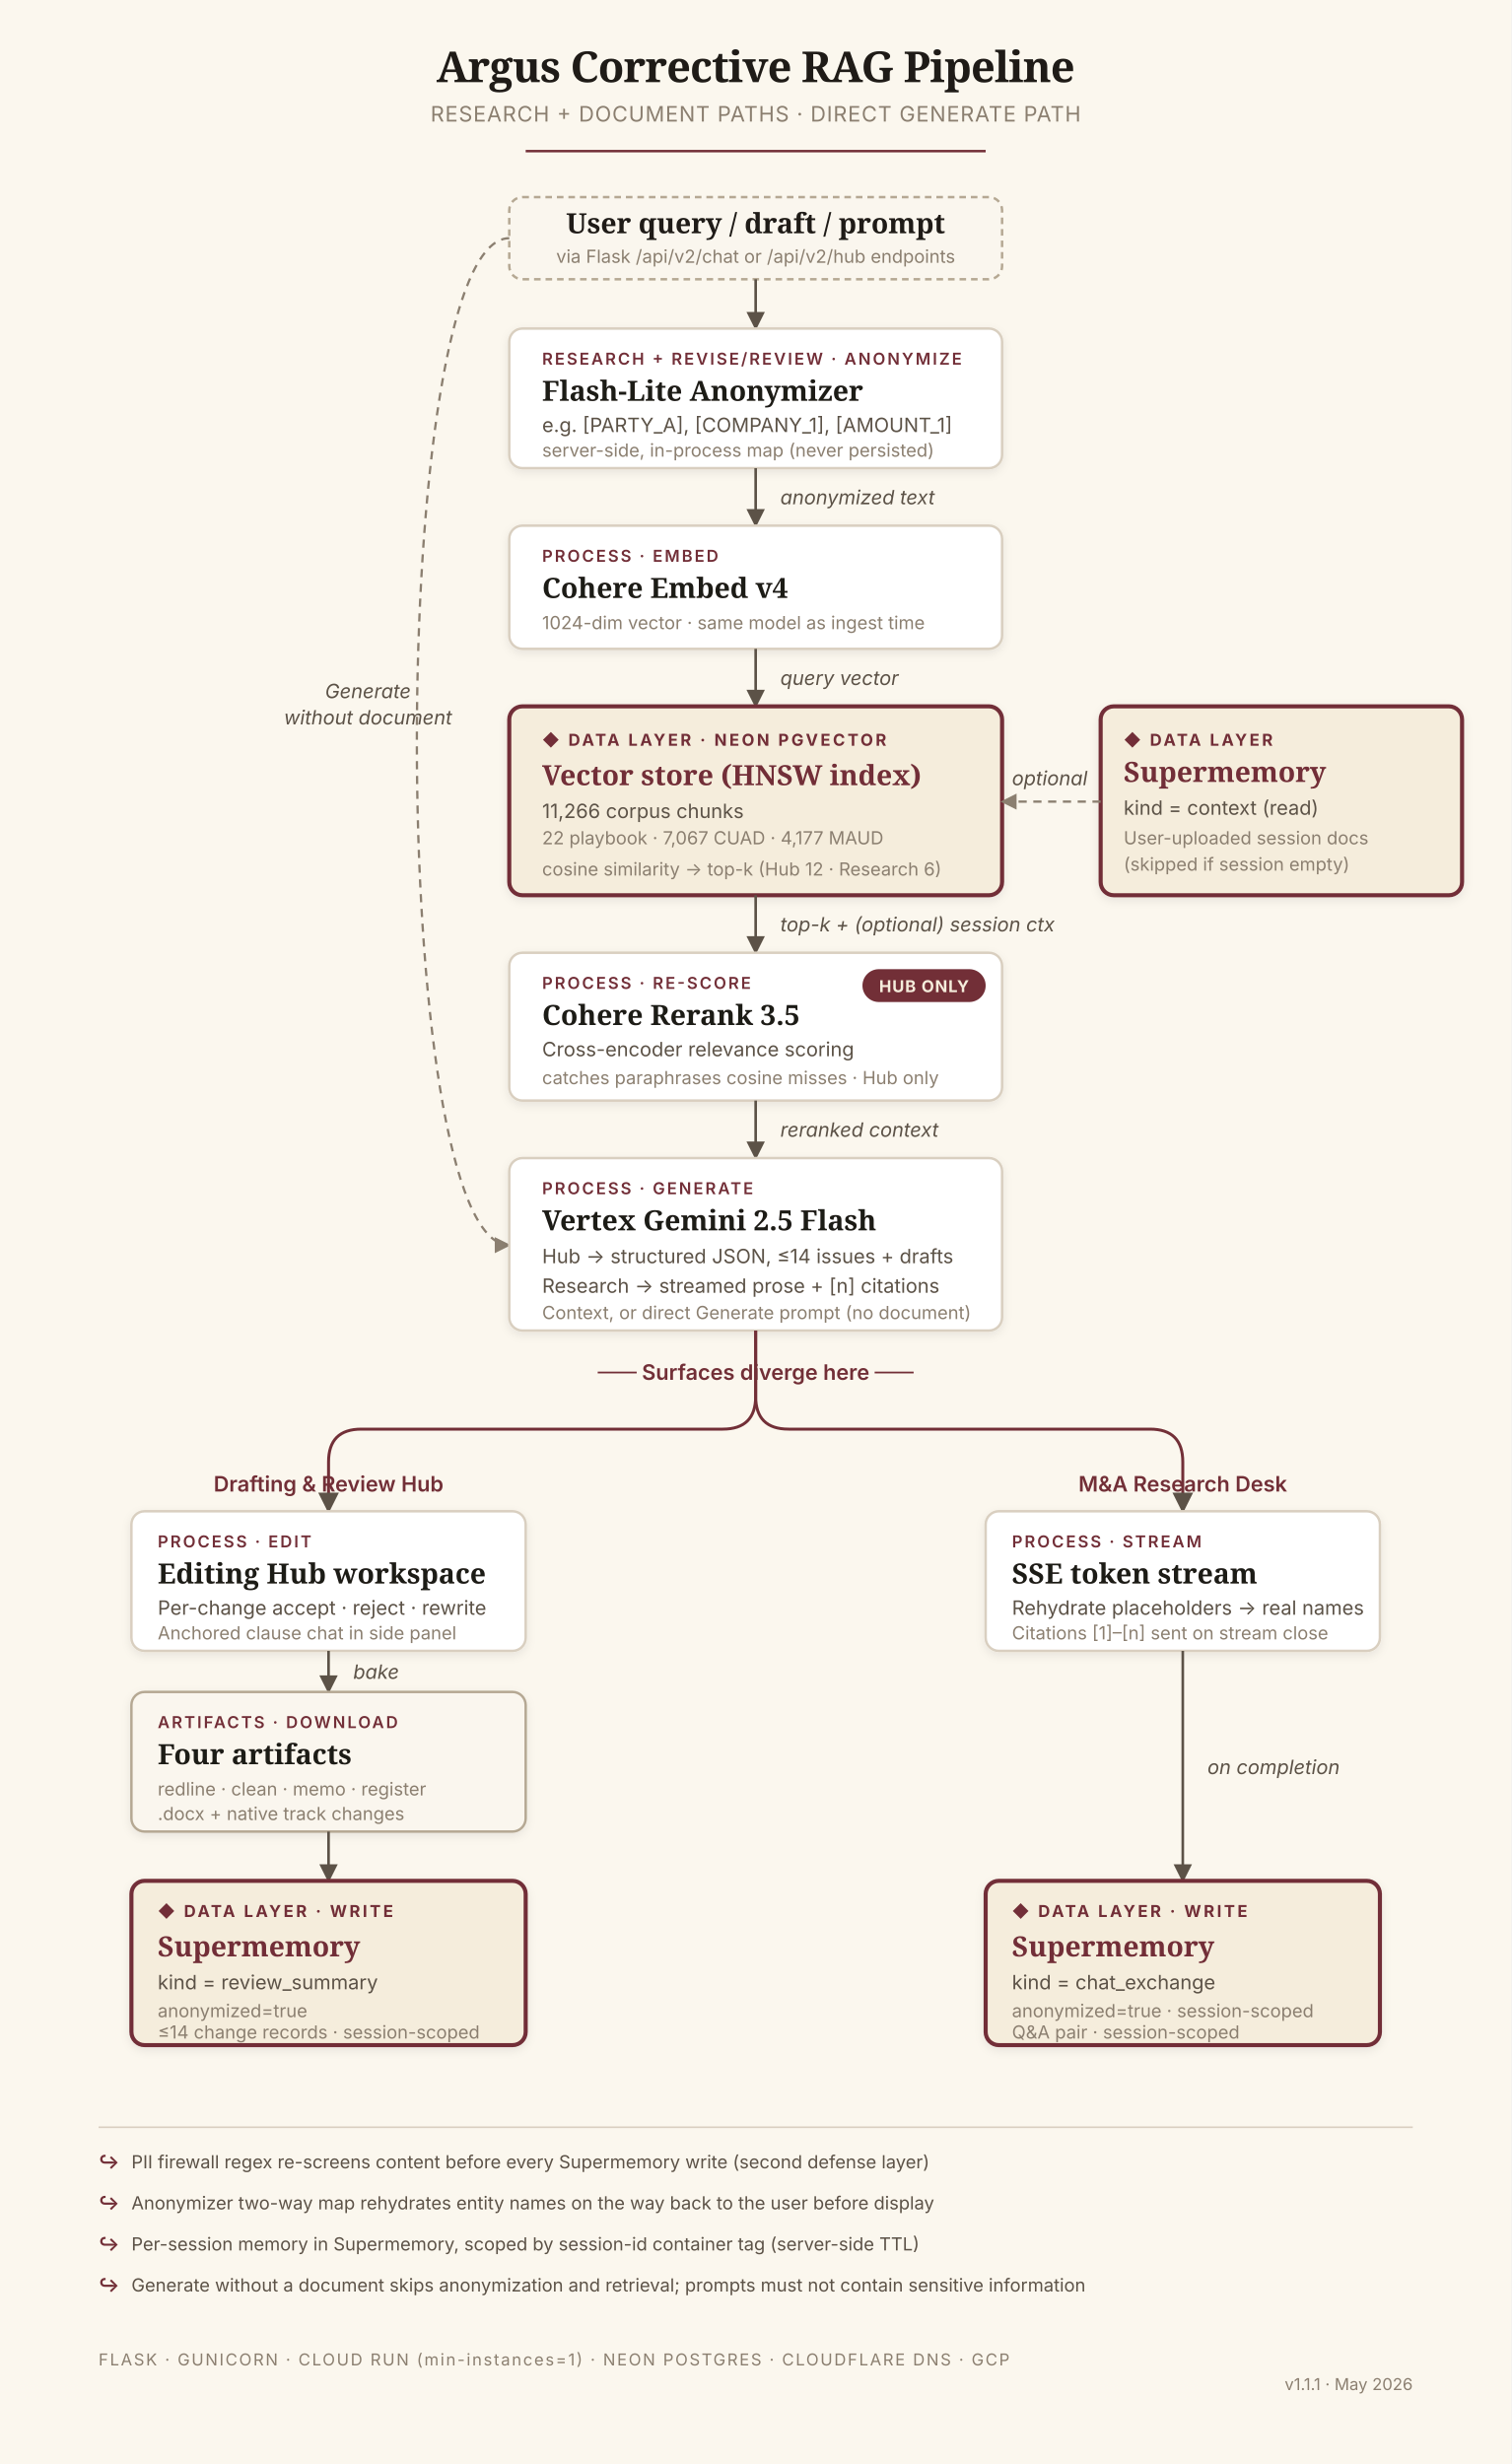
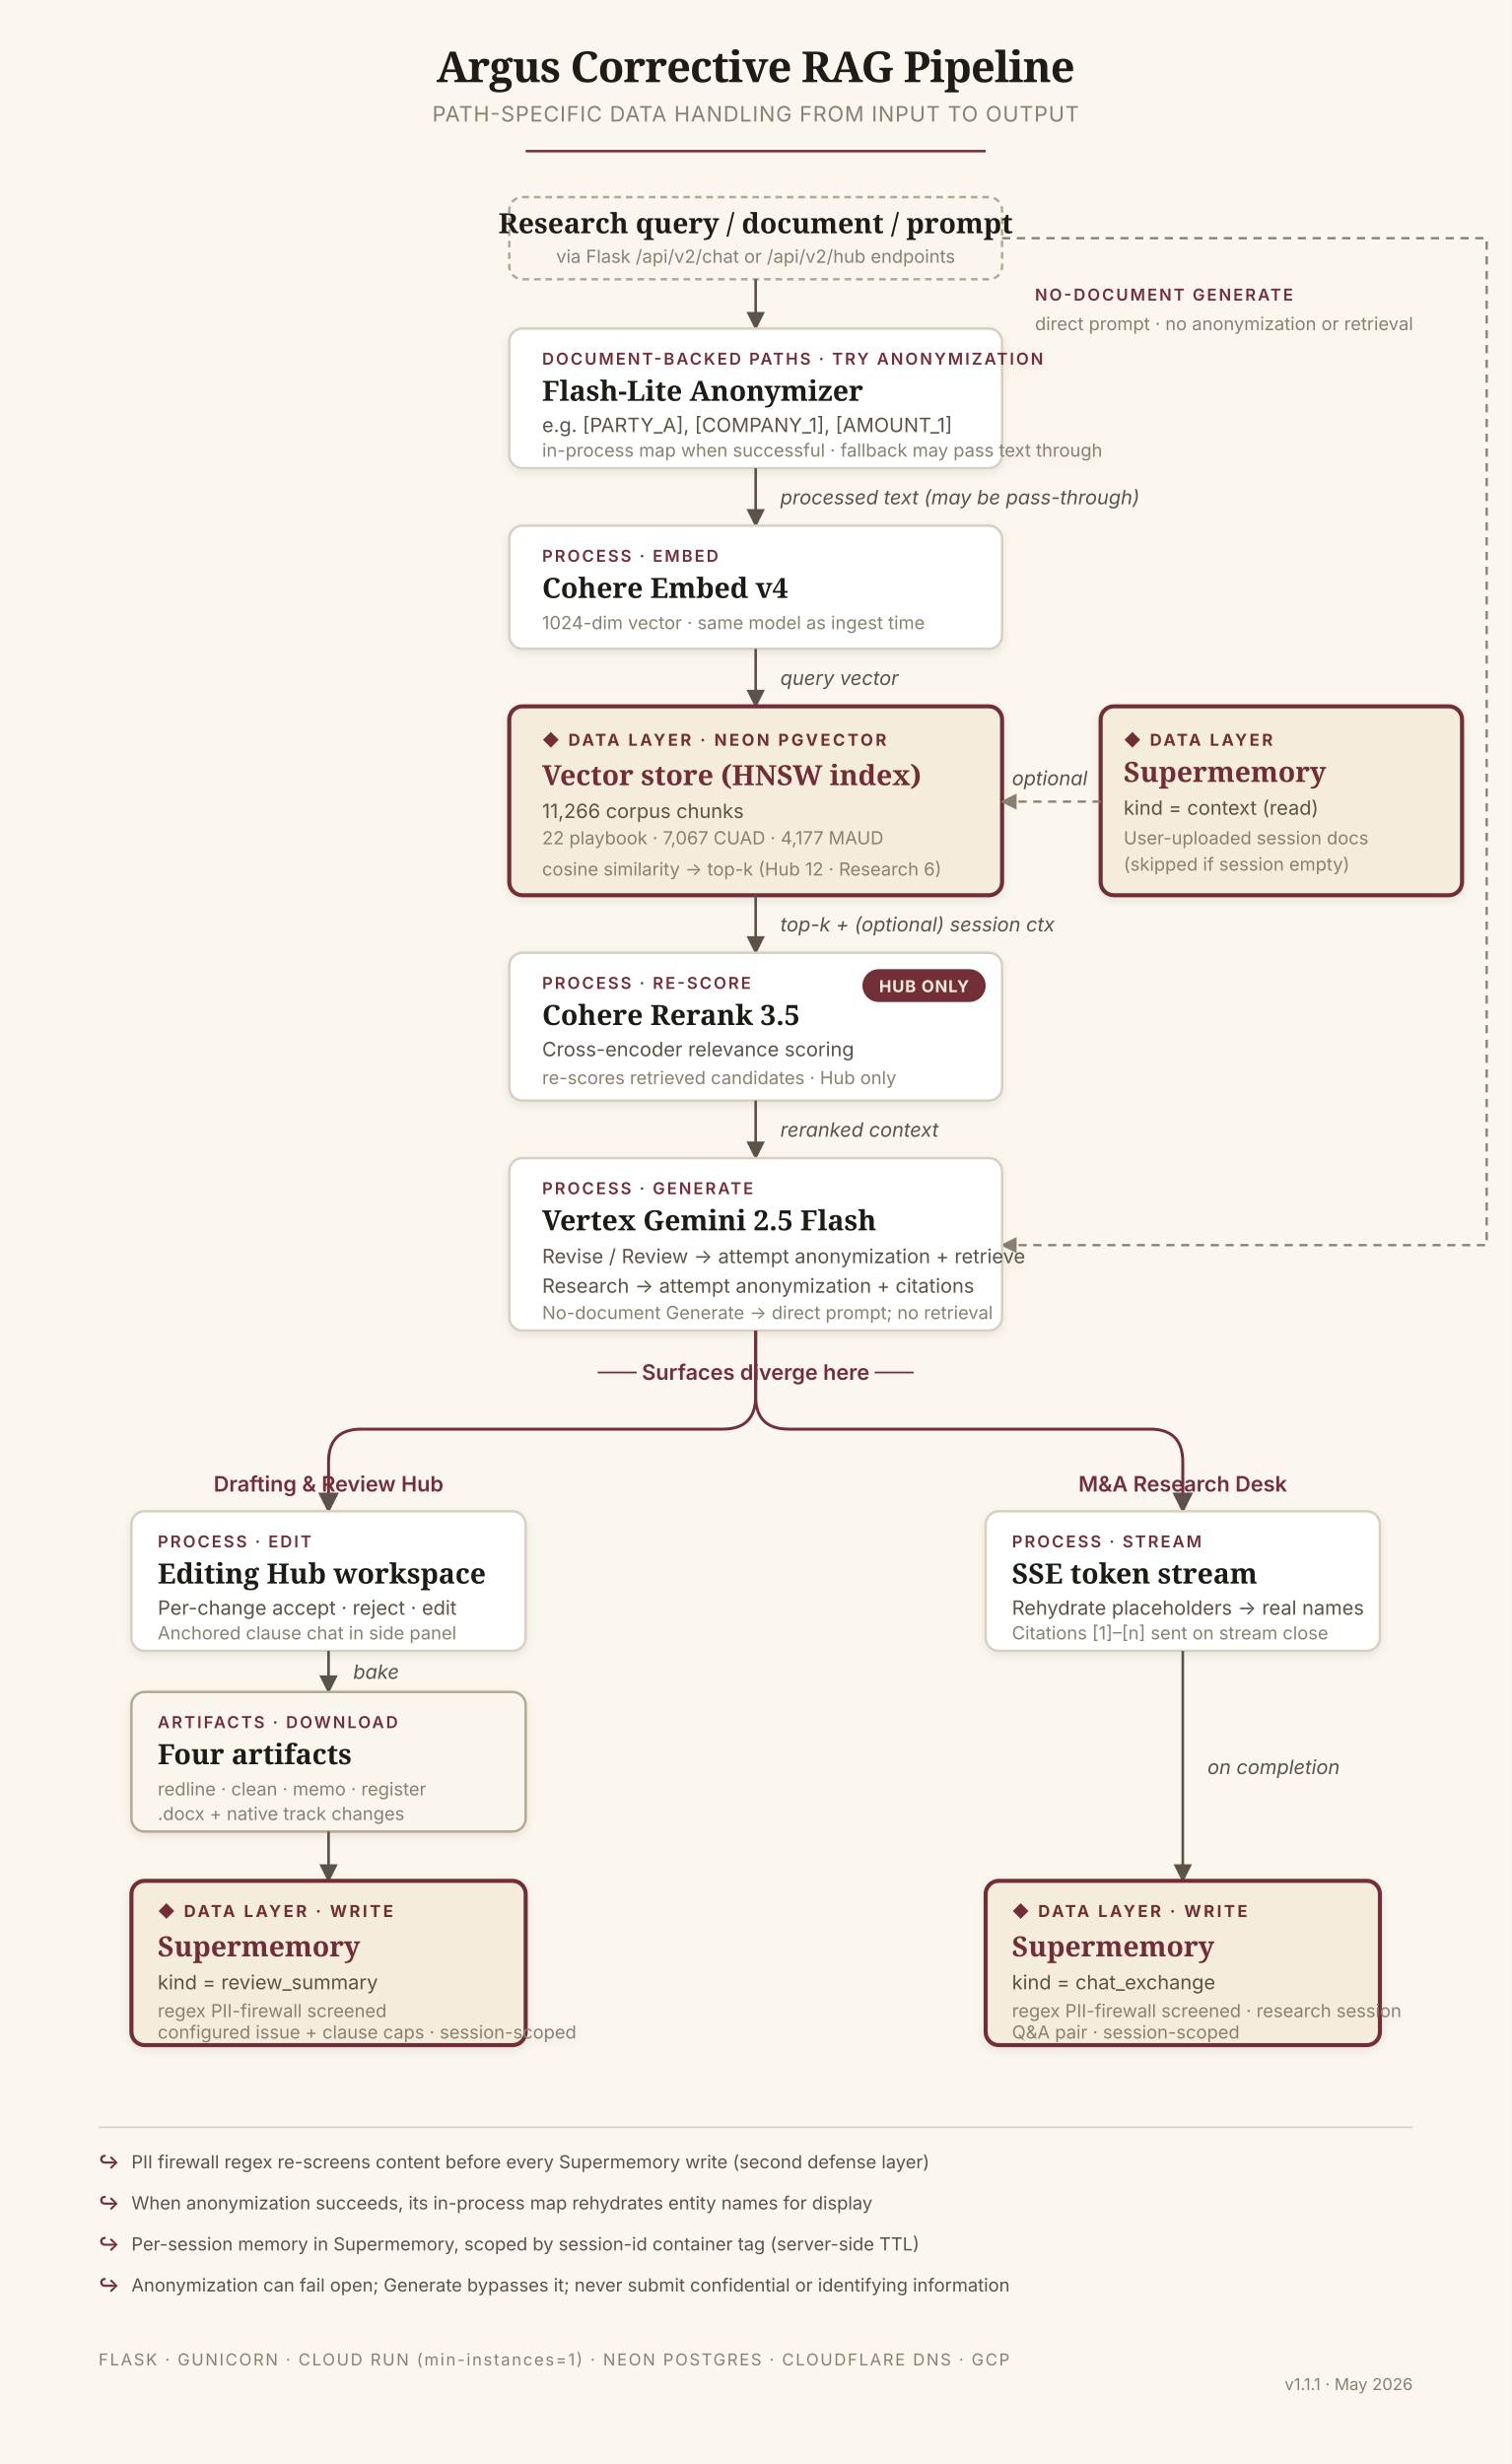
<svg xmlns="http://www.w3.org/2000/svg" viewBox="0 0 920 1500" font-family="'Inter', system-ui, -apple-system, sans-serif">
  <defs>
    <marker id="arrow" viewBox="0 0 10 10" refX="9" refY="5" markerWidth="7" markerHeight="7" orient="auto-start-reverse">
      <path d="M 0 0 L 10 5 L 0 10 z" fill="#5C5247" />
    </marker>
    <marker id="arrow-dashed" viewBox="0 0 10 10" refX="9" refY="5" markerWidth="7" markerHeight="7" orient="auto-start-reverse">
      <path d="M 0 0 L 10 5 L 0 10 z" fill="#8B7F70" />
    </marker>
    <filter id="shadow" x="-20%" y="-20%" width="140%" height="140%">
      <feDropShadow dx="0" dy="2" stdDeviation="3" flood-color="#1F1B17" flood-opacity="0.08" />
    </filter>
    <style>
      .bg                { fill: #FBF7EE; }
      .grid              { stroke: #E5DCC8; stroke-width: 0.5; }

      .process-box       { fill: #FFFFFF; stroke: #D9CFC0; stroke-width: 1.5; }
      .data-box          { fill: #F5EDDC; stroke: #722F37; stroke-width: 2.5; }
      .input-box         { fill: #FAF6EE; stroke: #B5A893; stroke-width: 1.5; stroke-dasharray: 4 3; }

      .title-major       { font-family: 'Newsreader', Georgia, serif; font-weight: 600; font-size: 26px; fill: #1F1B17; letter-spacing: -0.5px; }
      .subtitle-major    { font-size: 13px; fill: #8B7F70; letter-spacing: 0.5px; }

      .box-title         { font-family: 'Newsreader', Georgia, serif; font-weight: 600; font-size: 17px; fill: #1F1B17; }
      .box-title-data    { font-family: 'Newsreader', Georgia, serif; font-weight: 600; font-size: 17px; fill: #722F37; }
      .box-sub           { font-size: 12px; fill: #5C5247; }
      .box-detail        { font-size: 11px; fill: #8B7F70; }

      .tag-process       { font-size: 10px; font-weight: 600; fill: #722F37; letter-spacing: 1.2px; }
      .tag-data          { font-size: 10px; font-weight: 700; fill: #722F37; letter-spacing: 1.5px; }

      .annotation        { font-size: 12px; fill: #5C5247; }
      .annotation-italic { font-size: 12px; fill: #5C5247; font-style: italic; }
      .branch-label      { font-size: 13px; font-weight: 600; fill: #722F37; }
      .footnote          { font-size: 11px; fill: #5C5247; }
      .footnote-bullet   { font-size: 11px; fill: #722F37; font-weight: 700; }

      .arrow             { fill: none; stroke: #5C5247; stroke-width: 1.6; }
      .arrow-dashed      { fill: none; stroke: #8B7F70; stroke-width: 1.4; stroke-dasharray: 5 4; }
      .arrow-branch      { fill: none; stroke: #722F37; stroke-width: 1.8; }
    </style>
  </defs>
  <rect width="920" height="1500" class="bg" />
  <text x="460" y="50" text-anchor="middle" class="title-major">Argus Corrective RAG Pipeline</text>
-   <text x="460" y="74" text-anchor="middle" class="subtitle-major">RESEARCH + DOCUMENT PATHS · DIRECT GENERATE PATH</text>
+   <text x="460" y="74" text-anchor="middle" class="subtitle-major">PATH-SPECIFIC DATA HANDLING FROM INPUT TO OUTPUT</text>
  <line x1="320" y1="92" x2="600" y2="92" stroke="#722F37" stroke-width="1.5" />
  <g transform="translate(310, 120)">
    <rect width="300" height="50" rx="8" class="input-box" />
-     <text x="150" y="22" text-anchor="middle" class="box-title">User query / draft / prompt</text>
+     <text x="150" y="22" text-anchor="middle" class="box-title">Research query / document / prompt</text>
    <text x="150" y="40" text-anchor="middle" class="box-detail">via Flask /api/v2/chat or /api/v2/hub endpoints</text>
  </g>
  <path d="M 460 170 L 460 200" class="arrow" marker-end="url(#arrow)" />
-   <path d="M 310 145 C 235 145 235 758 310 758" class="arrow-dashed" marker-end="url(#arrow-dashed)" />
-   <text x="224" y="425" text-anchor="middle" class="annotation-italic">Generate</text>
-   <text x="224" y="441" text-anchor="middle" class="annotation-italic">without document</text>
+   <path d="M 610 145 L 905 145 L 905 758 L 610 758" class="arrow-dashed" marker-end="url(#arrow-dashed)" />
+   <text x="630" y="183" class="tag-process">NO-DOCUMENT GENERATE</text>
+   <text x="630" y="201" class="box-detail">direct prompt · no anonymization or retrieval</text>
  <g transform="translate(310, 200)" filter="url(#shadow)">
    <rect width="300" height="85" rx="8" class="process-box" />
-     <text x="20" y="22" class="tag-process">RESEARCH + REVISE/REVIEW · ANONYMIZE</text>
+     <text x="20" y="22" class="tag-process">DOCUMENT-BACKED PATHS · TRY ANONYMIZATION</text>
    <text x="20" y="44" class="box-title">Flash-Lite Anonymizer</text>
    <text x="20" y="63" class="box-sub">e.g. [PARTY_A], [COMPANY_1], [AMOUNT_1]</text>
-     <text x="20" y="78" class="box-detail">server-side, in-process map (never persisted)</text>
+     <text x="20" y="78" class="box-detail">in-process map when successful · fallback may pass text through</text>
  </g>
  <path d="M 460 285 L 460 320" class="arrow" marker-end="url(#arrow)" />
-   <text x="475" y="307" class="annotation-italic">anonymized text</text>
+   <text x="475" y="307" class="annotation-italic">processed text (may be pass-through)</text>
  <g transform="translate(310, 320)" filter="url(#shadow)">
    <rect width="300" height="75" rx="8" class="process-box" />
    <text x="20" y="22" class="tag-process">PROCESS · EMBED</text>
    <text x="20" y="44" class="box-title">Cohere Embed v4</text>
    <text x="20" y="63" class="box-detail">1024-dim vector · same model as ingest time</text>
  </g>
  <path d="M 460 395 L 460 430" class="arrow" marker-end="url(#arrow)" />
  <text x="475" y="417" class="annotation-italic">query vector</text>
  <g transform="translate(310, 430)" filter="url(#shadow)">
    <rect width="300" height="115" rx="8" class="data-box" />
    <text x="20" y="24" class="tag-data">◆ DATA LAYER · NEON PGVECTOR</text>
    <text x="20" y="48" class="box-title-data">Vector store (HNSW index)</text>
    <text x="20" y="68" class="box-sub">11,266 corpus chunks</text>
    <text x="20" y="84" class="box-detail">22 playbook · 7,067 CUAD · 4,177 MAUD</text>
    <text x="20" y="103" class="box-detail">cosine similarity → top-k (Hub 12 · Research 6)</text>
  </g>
  <g transform="translate(670, 430)" filter="url(#shadow)">
    <rect width="220" height="115" rx="8" class="data-box" />
    <text x="14" y="24" class="tag-data">◆ DATA LAYER</text>
    <text x="14" y="46" class="box-title-data">Supermemory</text>
    <text x="14" y="66" class="box-sub">kind = context (read)</text>
    <text x="14" y="84" class="box-detail">User-uploaded session docs</text>
    <text x="14" y="100" class="box-detail">(skipped if session empty)</text>
  </g>
  <path d="M 670 488 L 610 488" class="arrow-dashed" marker-end="url(#arrow-dashed)" />
  <text x="639" y="478" text-anchor="middle" class="annotation-italic" font-size="10">optional</text>
  <path d="M 460 545 L 460 580" class="arrow" marker-end="url(#arrow)" />
  <text x="475" y="567" class="annotation-italic">top-k + (optional) session ctx</text>
  <g transform="translate(310, 580)" filter="url(#shadow)">
    <rect width="300" height="90" rx="8" class="process-box" />
    <text x="20" y="22" class="tag-process">PROCESS · RE-SCORE</text>
    <text x="20" y="44" class="box-title">Cohere Rerank 3.5</text>
    <text x="20" y="63" class="box-sub">Cross-encoder relevance scoring</text>
-     <text x="20" y="80" class="box-detail">catches paraphrases cosine misses · Hub only</text>
+     <text x="20" y="80" class="box-detail">re-scores retrieved candidates · Hub only</text>
  </g>
  <g transform="translate(525, 590)">
    <rect width="75" height="20" rx="10" fill="#722F37" />
    <text x="37.5" y="14" text-anchor="middle" font-size="10" font-weight="700" fill="#F5EDDC" letter-spacing="0.5">HUB ONLY</text>
  </g>
  <path d="M 460 670 L 460 705" class="arrow" marker-end="url(#arrow)" />
  <text x="475" y="692" class="annotation-italic">reranked context</text>
  <g transform="translate(310, 705)" filter="url(#shadow)">
    <rect width="300" height="105" rx="8" class="process-box" />
    <text x="20" y="22" class="tag-process">PROCESS · GENERATE</text>
    <text x="20" y="44" class="box-title">Vertex Gemini 2.5 Flash</text>
-     <text x="20" y="64" class="box-sub">Hub → structured JSON, ≤14 issues + drafts</text>
-     <text x="20" y="82" class="box-sub">Research → streamed prose + [n] citations</text>
-     <text x="20" y="98" class="box-detail">Context, or direct Generate prompt (no document)</text>
+     <text x="20" y="64" class="box-sub">Revise / Review → attempt anonymization + retrieve</text>
+     <text x="20" y="82" class="box-sub">Research → attempt anonymization + citations</text>
+     <text x="20" y="98" class="box-detail">No-document Generate → direct prompt; no retrieval</text>
  </g>
  <text x="460" y="840" text-anchor="middle" class="branch-label">─── Surfaces diverge here ───</text>
  <path d="M 460 810 L 460 850 Q 460 870 440 870 L 220 870 Q 200 870 200 890 L 200 920" class="arrow-branch" marker-end="url(#arrow)" />
  <path d="M 460 810 L 460 850 Q 460 870 480 870 L 700 870 Q 720 870 720 890 L 720 920" class="arrow-branch" marker-end="url(#arrow)" />
  <text x="200" y="908" text-anchor="middle" class="branch-label">Drafting &amp; Review Hub</text>
  <g transform="translate(80, 920)" filter="url(#shadow)">
    <rect width="240" height="85" rx="8" class="process-box" />
    <text x="16" y="22" class="tag-process">PROCESS · EDIT</text>
    <text x="16" y="44" class="box-title">Editing Hub workspace</text>
-     <text x="16" y="63" class="box-sub">Per-change accept · reject · rewrite</text>
+     <text x="16" y="63" class="box-sub">Per-change accept · reject · edit</text>
    <text x="16" y="78" class="box-detail">Anchored clause chat in side panel</text>
  </g>
  <path d="M 200 1005 L 200 1030" class="arrow" marker-end="url(#arrow)" />
  <text x="215" y="1022" class="annotation-italic">bake</text>
  <g transform="translate(80, 1030)" filter="url(#shadow)">
    <rect width="240" height="85" rx="8" fill="#FAF6EE" stroke="#B5A893" stroke-width="1.5" />
    <text x="16" y="22" class="tag-process">ARTIFACTS · DOWNLOAD</text>
    <text x="16" y="44" class="box-title">Four artifacts</text>
    <text x="16" y="63" class="box-detail">redline · clean · memo · register</text>
    <text x="16" y="78" class="box-detail">.docx + native track changes</text>
  </g>
  <path d="M 200 1115 L 200 1145" class="arrow" marker-end="url(#arrow)" />
  <g transform="translate(80, 1145)" filter="url(#shadow)">
    <rect width="240" height="100" rx="8" class="data-box" />
    <text x="16" y="22" class="tag-data">◆ DATA LAYER · WRITE</text>
    <text x="16" y="46" class="box-title-data">Supermemory</text>
    <text x="16" y="66" class="box-sub">kind = review_summary</text>
-     <text x="16" y="83" class="box-detail">anonymized=true</text>
-     <text x="16" y="96" class="box-detail">≤14 change records · session-scoped</text>
+     <text x="16" y="83" class="box-detail">regex PII-firewall screened</text>
+     <text x="16" y="96" class="box-detail">configured issue + clause caps · session-scoped</text>
  </g>
  <text x="720" y="908" text-anchor="middle" class="branch-label">M&amp;A Research Desk</text>
  <g transform="translate(600, 920)" filter="url(#shadow)">
    <rect width="240" height="85" rx="8" class="process-box" />
    <text x="16" y="22" class="tag-process">PROCESS · STREAM</text>
    <text x="16" y="44" class="box-title">SSE token stream</text>
    <text x="16" y="63" class="box-sub">Rehydrate placeholders → real names</text>
    <text x="16" y="78" class="box-detail">Citations [1]–[n] sent on stream close</text>
  </g>
  <path d="M 720 1005 L 720 1145" class="arrow" marker-end="url(#arrow)" />
  <text x="735" y="1080" class="annotation-italic">on completion</text>
  <g transform="translate(600, 1145)" filter="url(#shadow)">
    <rect width="240" height="100" rx="8" class="data-box" />
    <text x="16" y="22" class="tag-data">◆ DATA LAYER · WRITE</text>
    <text x="16" y="46" class="box-title-data">Supermemory</text>
    <text x="16" y="66" class="box-sub">kind = chat_exchange</text>
-     <text x="16" y="83" class="box-detail">anonymized=true · session-scoped</text>
+     <text x="16" y="83" class="box-detail">regex PII-firewall screened · research session</text>
    <text x="16" y="96" class="box-detail">Q&amp;A pair · session-scoped</text>
  </g>
  <line x1="60" y1="1295" x2="860" y2="1295" stroke="#D9CFC0" stroke-width="1" />
  <g transform="translate(60, 1320)">
    <text x="0" y="0" class="footnote-bullet">↪</text>
    <text x="20" y="0" class="footnote">PII firewall regex re-screens content before every Supermemory write (second defense layer)</text>
  </g>
  <g transform="translate(60, 1345)">
    <text x="0" y="0" class="footnote-bullet">↪</text>
-     <text x="20" y="0" class="footnote">Anonymizer two-way map rehydrates entity names on the way back to the user before display</text>
+     <text x="20" y="0" class="footnote">When anonymization succeeds, its in-process map rehydrates entity names for display</text>
  </g>
  <g transform="translate(60, 1370)">
    <text x="0" y="0" class="footnote-bullet">↪</text>
    <text x="20" y="0" class="footnote">Per-session memory in Supermemory, scoped by session-id container tag (server-side TTL)</text>
  </g>
  <g transform="translate(60, 1395)">
    <text x="0" y="0" class="footnote-bullet">↪</text>
-     <text x="20" y="0" class="footnote">Generate without a document skips anonymization and retrieval; prompts must not contain sensitive information</text>
+     <text x="20" y="0" class="footnote">Anonymization can fail open; Generate bypasses it; never submit confidential or identifying information</text>
  </g>
  <g transform="translate(60, 1440)">
    <text x="0" y="0" font-size="10" fill="#8B7F70" letter-spacing="1px">FLASK · GUNICORN · CLOUD RUN (min-instances=1) · NEON POSTGRES · CLOUDFLARE DNS · GCP</text>
  </g>
  <text x="860" y="1455" text-anchor="end" font-size="10" fill="#8B7F70">v1.1.1 · May 2026</text>
</svg>
